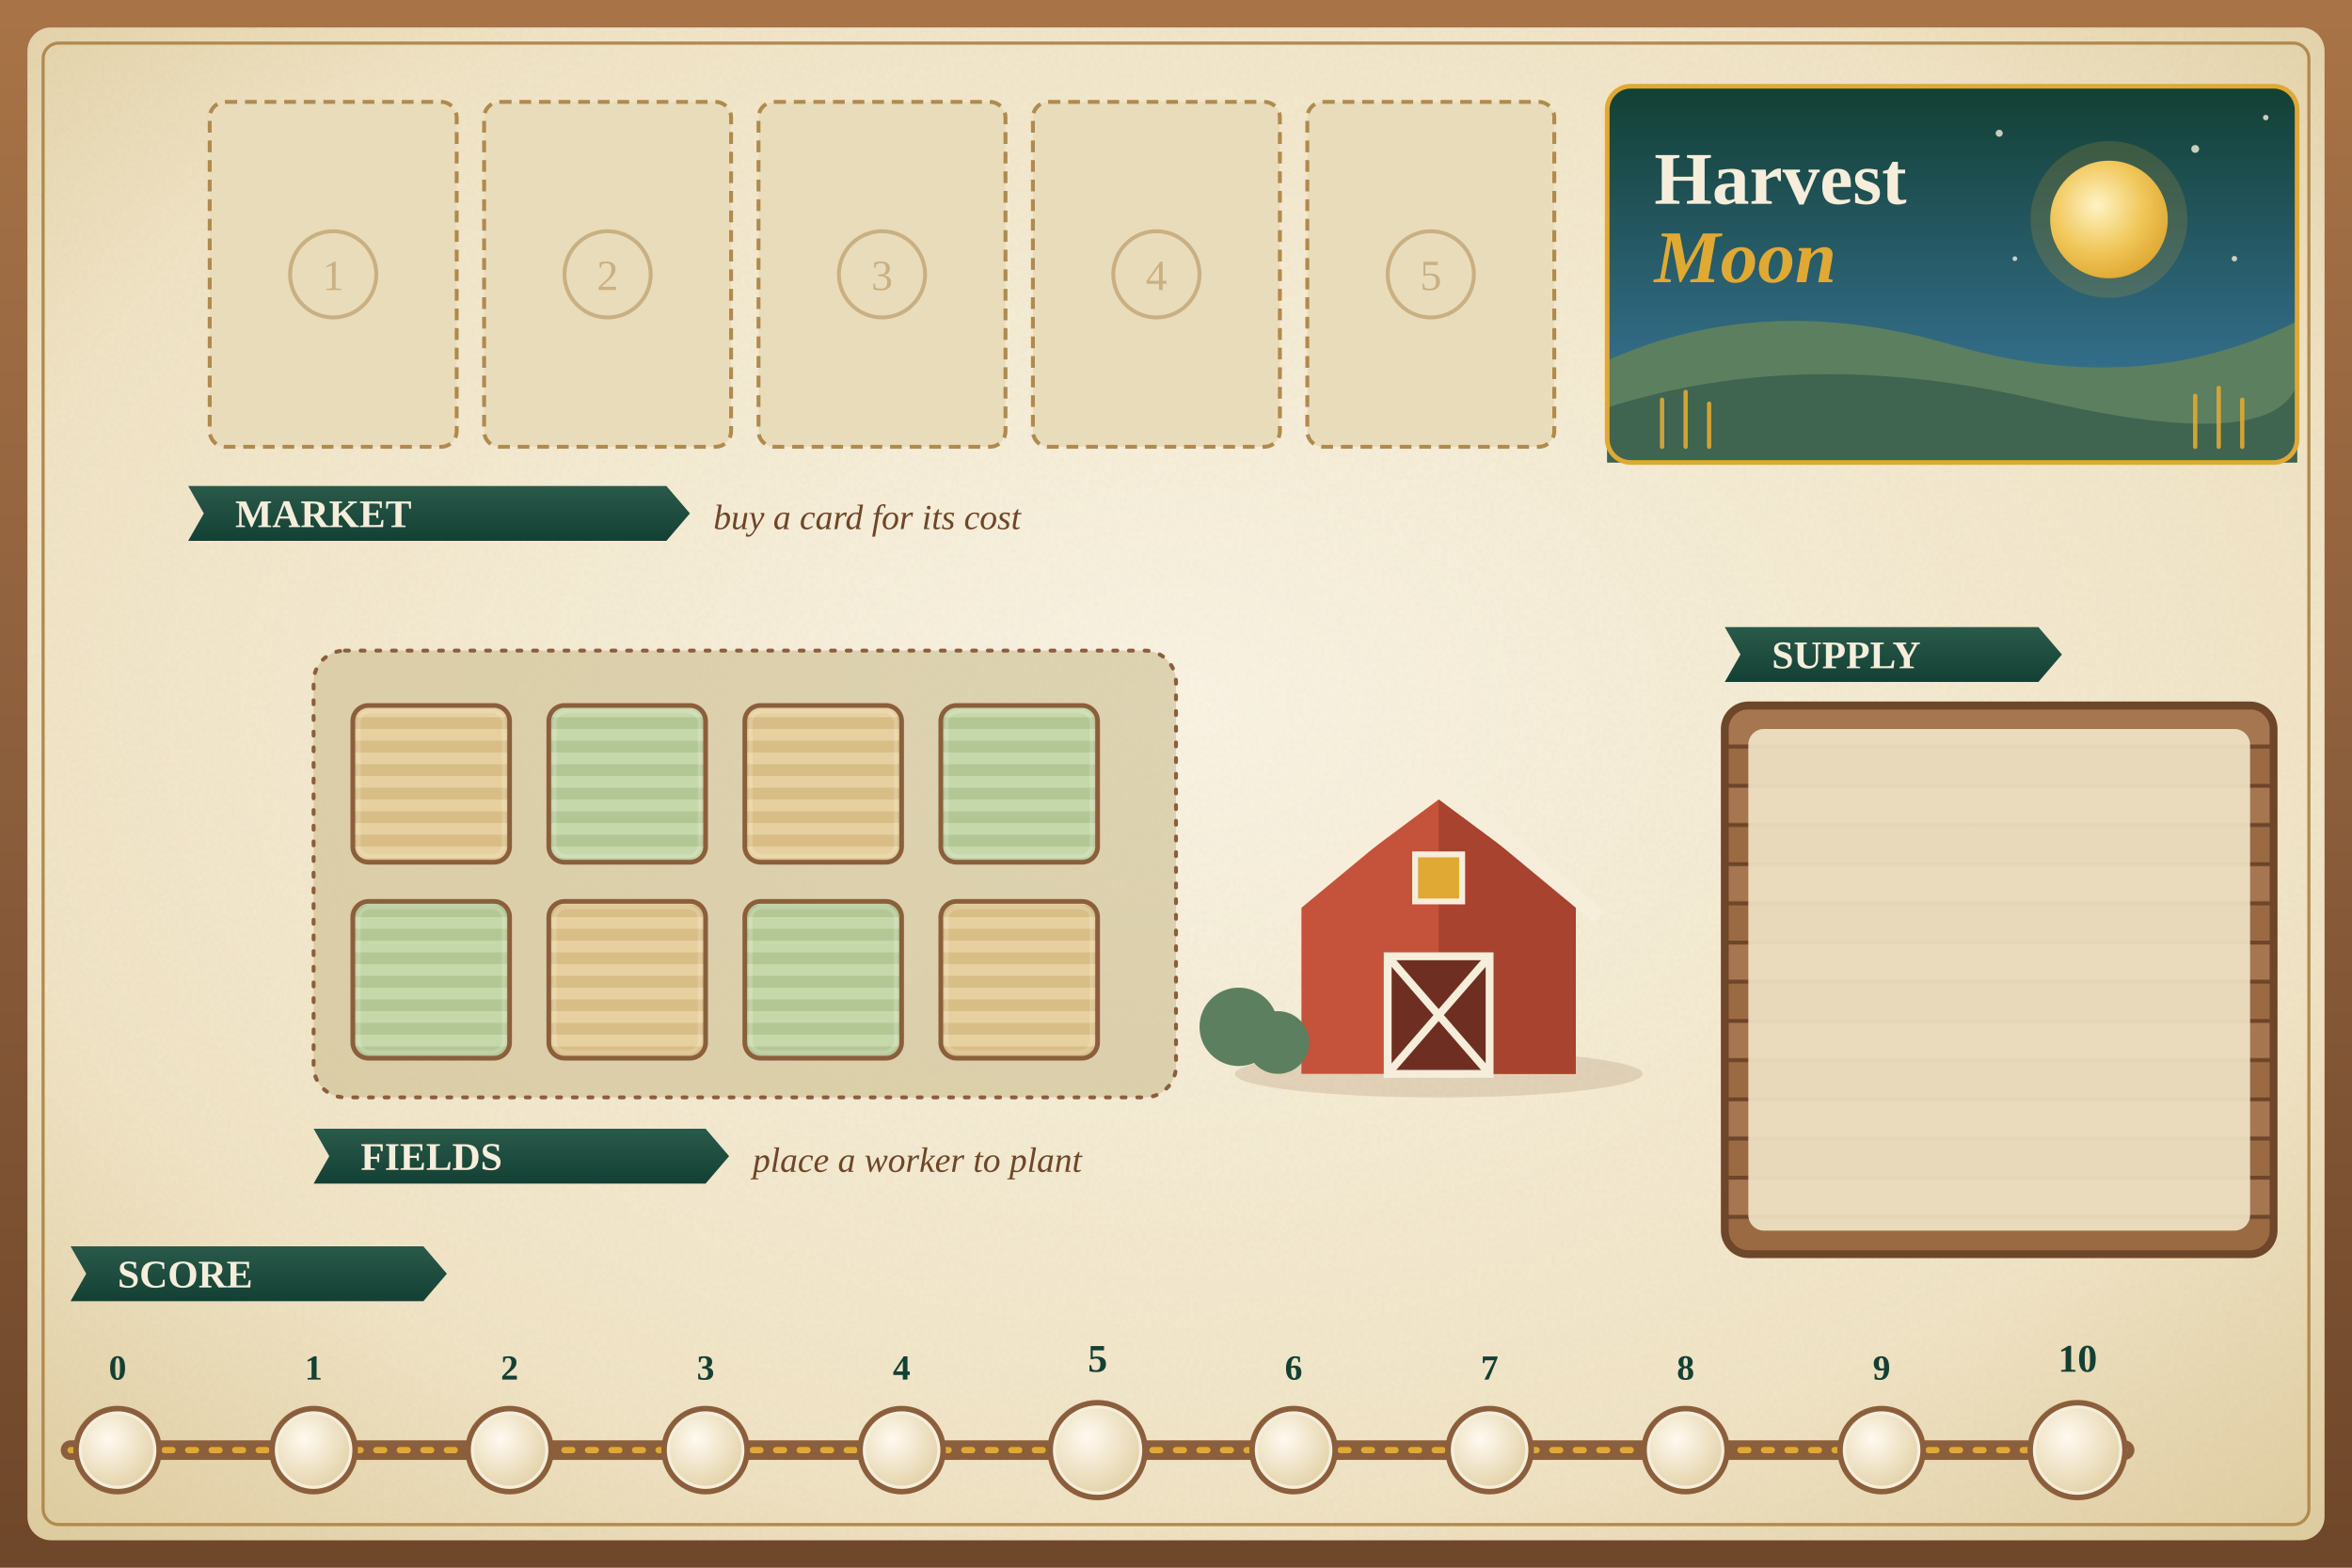
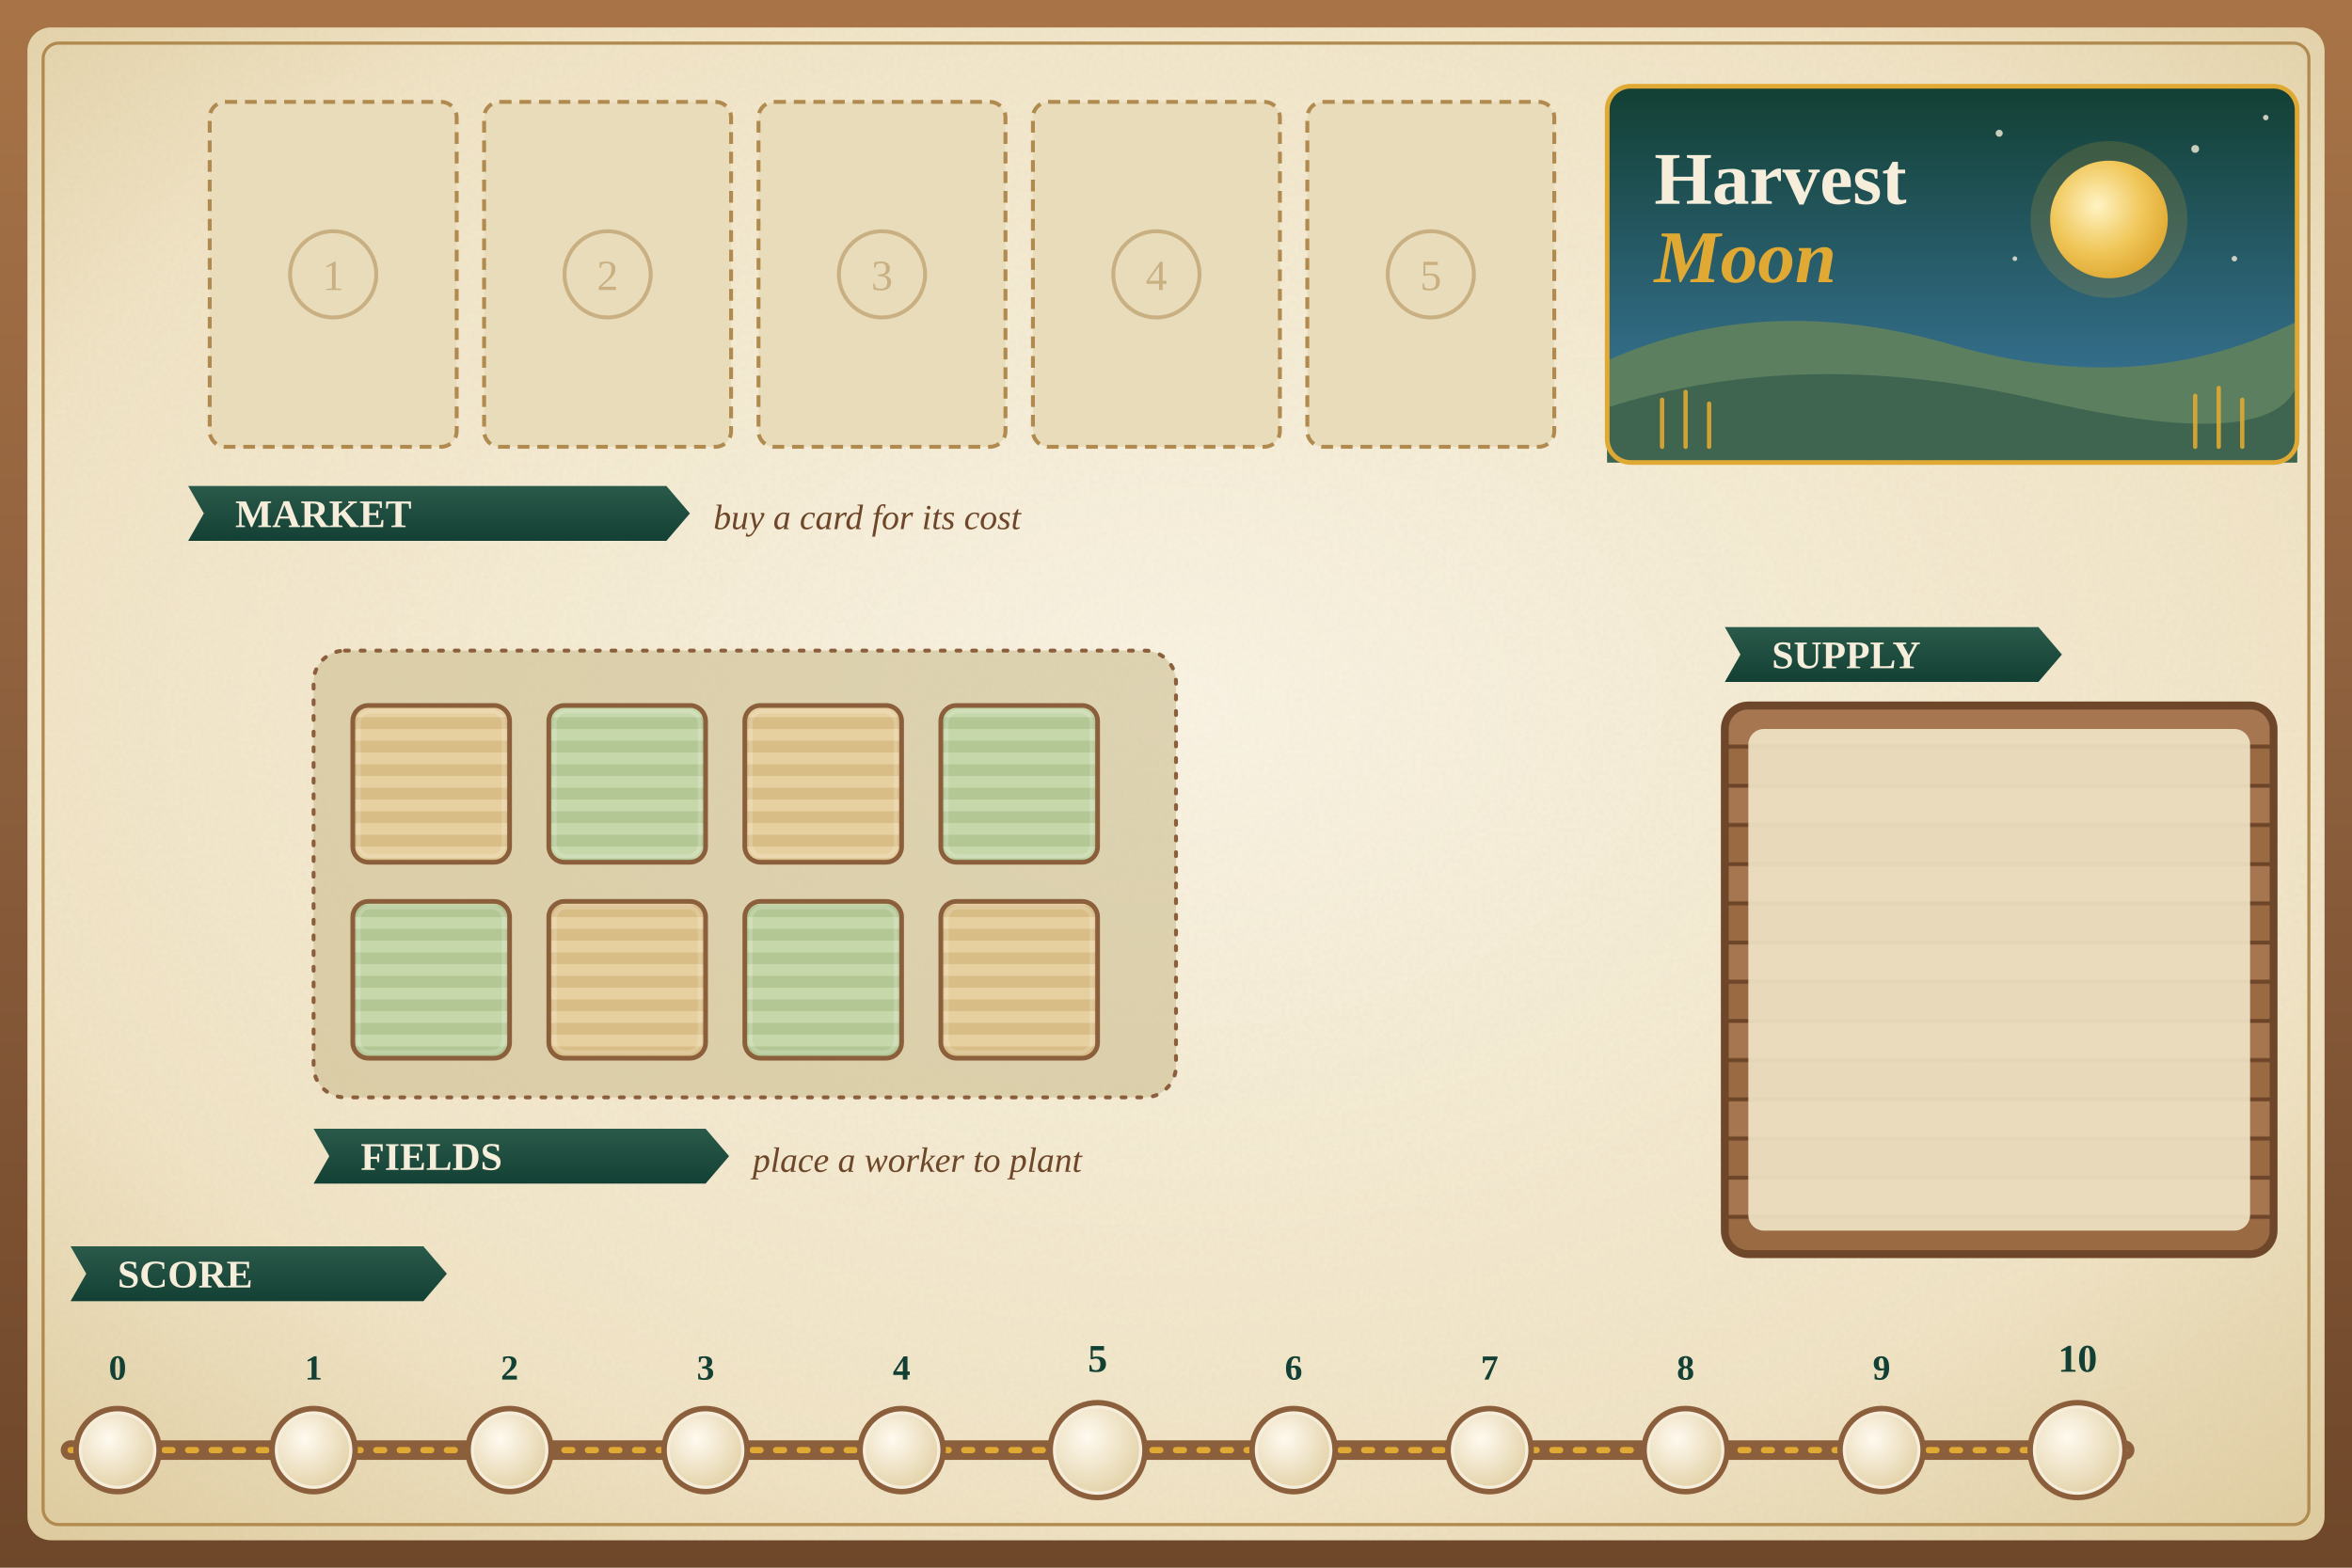
<svg xmlns="http://www.w3.org/2000/svg" viewBox="0 0 600 400" width="600mm" height="400mm">
  <defs>
    <radialGradient id="paper" cx="50%" cy="45%" r="75%">
      <stop offset="0" stop-color="#fbf5e6" />
      <stop offset=".7" stop-color="#f1e5c7" />
      <stop offset="1" stop-color="#dfcc9f" />
    </radialGradient>
    <filter id="grain" x="0" y="0" width="100%" height="100%">
      <feTurbulence type="fractalNoise" baseFrequency=".9" numOctaves="2" seed="4" />
      <feColorMatrix values="0 0 0 0 .45  0 0 0 0 .33  0 0 0 0 .18  0 0 0 .09 0" />
      <feComposite in2="SourceGraphic" operator="in" />
    </filter>
    <linearGradient id="wood" x1="0" y1="0" x2="0" y2="1">
      <stop offset="0" stop-color="#a87447" />
      <stop offset=".5" stop-color="#8b5e3c" />
      <stop offset="1" stop-color="#6e4629" />
    </linearGradient>
    <linearGradient id="sky" x1="0" y1="0" x2="0" y2="1">
      <stop offset="0" stop-color="#134034" />
      <stop offset="1" stop-color="#3e7ca6" />
    </linearGradient>
    <radialGradient id="moon" cx="40%" cy="38%" r="65%">
      <stop offset="0" stop-color="#fff3c4" />
      <stop offset=".6" stop-color="#f0c75a" />
      <stop offset="1" stop-color="#e0a933" />
    </radialGradient>
    <radialGradient id="space" cx="38%" cy="35%" r="70%">
      <stop offset="0" stop-color="#fffaf0" />
      <stop offset="1" stop-color="#e3d2a8" />
    </radialGradient>
    <pattern id="furrowA" width="40" height="6" patternUnits="userSpaceOnUse">
      <rect width="40" height="6" fill="#d8bd86" />
      <rect y="0" width="40" height="3" fill="#e6d09f" />
    </pattern>
    <pattern id="furrowB" width="40" height="6" patternUnits="userSpaceOnUse">
      <rect width="40" height="6" fill="#b3c794" />
      <rect y="0" width="40" height="3" fill="#c6d7aa" />
    </pattern>
    <pattern id="planks" width="140" height="20" patternUnits="userSpaceOnUse">
      <rect width="140" height="20" fill="#9a6a43" />
      <rect y="0" width="140" height="10" fill="#a67650" />
      <path d="M0 .5H140M0 10.5H140" stroke="#6e4629" stroke-width="1" />
    </pattern>
    <linearGradient id="ribbon" x1="0" y1="0" x2="0" y2="1">
      <stop offset="0" stop-color="#2a5a4a" />
      <stop offset="1" stop-color="#134034" />
    </linearGradient>
  </defs>
  <rect width="600" height="400" fill="url(#wood)" />
  <rect x="7" y="7" width="586" height="386" rx="6" fill="url(#paper)" />
  <rect x="7" y="7" width="586" height="386" rx="6" fill="#fff" filter="url(#grain)" />
  <rect x="11" y="11" width="578" height="378" rx="4" fill="none" stroke="#b08a4e" stroke-width=".8" />
  <g transform="translate(410 22)">
    <rect width="176" height="96" rx="6" fill="url(#sky)" />
    <g fill="#f6eedb" opacity=".8">
      <circle cx="100" cy="12" r=".9" />
      <circle cx="168" cy="8" r=".7" />
      <circle cx="150" cy="16" r="1" />
      <circle cx="104" cy="44" r=".6" />
      <circle cx="160" cy="44" r=".7" />
    </g>
    <circle cx="128" cy="34" r="20" fill="#e0a933" opacity=".18" />
    <circle cx="128" cy="34" r="15" fill="url(#moon)" />
    <path d="M0 70 Q40 52 88 66 T176 60 V96 H0Z" fill="#5b7f5f" />
    <path d="M0 82 Q50 66 110 80 T176 76 V96 H0Z" fill="#3f6450" />
    <g stroke="#e0a933" stroke-width="1.1" stroke-linecap="round" opacity=".9">
      <path d="M14 92V80M20 92V78M26 92V81M150 92V79M156 92V77M162 92V80" />
    </g>
    <rect width="176" height="96" rx="6" fill="none" stroke="#e0a933" stroke-width="1.2" />
    <text x="12" y="30" font-family="Georgia, 'Times New Roman', serif" font-size="19" font-weight="bold" fill="#f6eedb">Harvest</text>
    <text x="12" y="50" font-family="Georgia, 'Times New Roman', serif" font-size="19" font-weight="bold" font-style="italic" fill="#e0a933">Moon</text>
  </g>
  <rect x="53.5" y="26" width="63" height="88" rx="4" fill="#e9dcbb" stroke="#b08a4e" stroke-width="1" stroke-dasharray="3 2" />
  <circle cx="85.0" cy="70" r="11" fill="none" stroke="#c9b083" stroke-width="1" />
  <text x="85.0" y="74" font-family="Georgia, 'Times New Roman', serif" font-size="11" text-anchor="middle" fill="#c9b083">1</text>
  <rect x="123.5" y="26" width="63" height="88" rx="4" fill="#e9dcbb" stroke="#b08a4e" stroke-width="1" stroke-dasharray="3 2" />
  <circle cx="155.0" cy="70" r="11" fill="none" stroke="#c9b083" stroke-width="1" />
  <text x="155.0" y="74" font-family="Georgia, 'Times New Roman', serif" font-size="11" text-anchor="middle" fill="#c9b083">2</text>
  <rect x="193.5" y="26" width="63" height="88" rx="4" fill="#e9dcbb" stroke="#b08a4e" stroke-width="1" stroke-dasharray="3 2" />
  <circle cx="225.0" cy="70" r="11" fill="none" stroke="#c9b083" stroke-width="1" />
  <text x="225.0" y="74" font-family="Georgia, 'Times New Roman', serif" font-size="11" text-anchor="middle" fill="#c9b083">3</text>
  <rect x="263.5" y="26" width="63" height="88" rx="4" fill="#e9dcbb" stroke="#b08a4e" stroke-width="1" stroke-dasharray="3 2" />
  <circle cx="295.0" cy="70" r="11" fill="none" stroke="#c9b083" stroke-width="1" />
  <text x="295.0" y="74" font-family="Georgia, 'Times New Roman', serif" font-size="11" text-anchor="middle" fill="#c9b083">4</text>
  <rect x="333.5" y="26" width="63" height="88" rx="4" fill="#e9dcbb" stroke="#b08a4e" stroke-width="1" stroke-dasharray="3 2" />
  <circle cx="365.0" cy="70" r="11" fill="none" stroke="#c9b083" stroke-width="1" />
  <text x="365.0" y="74" font-family="Georgia, 'Times New Roman', serif" font-size="11" text-anchor="middle" fill="#c9b083">5</text>
  <g font-family="Georgia, 'Times New Roman', serif" fill="#134034">
    <path d="M48 124H170L176 131L170 138H48L52 131Z" fill="url(#ribbon)" />
    <text x="60" y="134.5" font-size="10" font-weight="bold" fill="#f6eedb">MARKET</text>
    <text x="182" y="135" font-size="9" font-style="italic" fill="#6e4629">buy a card for its cost</text>
  </g>
  <rect x="80" y="166" width="220" height="114" rx="8" fill="#c9b98a" opacity=".55" />
  <rect x="80" y="166" width="220" height="114" rx="8" fill="none" stroke="#8b5e3c" stroke-width="1" stroke-dasharray="1 3" stroke-linecap="round" />
  <rect x="90" y="180" width="40" height="40" rx="4" fill="url(#furrowA)" stroke="#8b5e3c" stroke-width="1.2" />
  <rect x="91.5" y="181.5" width="37" height="37" rx="3" fill="none" stroke="#ffffff" stroke-opacity=".18" />
  <rect x="140" y="180" width="40" height="40" rx="4" fill="url(#furrowB)" stroke="#8b5e3c" stroke-width="1.2" />
  <rect x="141.5" y="181.5" width="37" height="37" rx="3" fill="none" stroke="#ffffff" stroke-opacity=".18" />
  <rect x="190" y="180" width="40" height="40" rx="4" fill="url(#furrowA)" stroke="#8b5e3c" stroke-width="1.2" />
  <rect x="191.5" y="181.5" width="37" height="37" rx="3" fill="none" stroke="#ffffff" stroke-opacity=".18" />
  <rect x="240" y="180" width="40" height="40" rx="4" fill="url(#furrowB)" stroke="#8b5e3c" stroke-width="1.2" />
  <rect x="241.5" y="181.5" width="37" height="37" rx="3" fill="none" stroke="#ffffff" stroke-opacity=".18" />
  <rect x="90" y="230" width="40" height="40" rx="4" fill="url(#furrowB)" stroke="#8b5e3c" stroke-width="1.2" />
  <rect x="91.5" y="231.5" width="37" height="37" rx="3" fill="none" stroke="#ffffff" stroke-opacity=".18" />
  <rect x="140" y="230" width="40" height="40" rx="4" fill="url(#furrowA)" stroke="#8b5e3c" stroke-width="1.2" />
  <rect x="141.5" y="231.5" width="37" height="37" rx="3" fill="none" stroke="#ffffff" stroke-opacity=".18" />
  <rect x="190" y="230" width="40" height="40" rx="4" fill="url(#furrowB)" stroke="#8b5e3c" stroke-width="1.2" />
  <rect x="191.5" y="231.5" width="37" height="37" rx="3" fill="none" stroke="#ffffff" stroke-opacity=".18" />
  <rect x="240" y="230" width="40" height="40" rx="4" fill="url(#furrowA)" stroke="#8b5e3c" stroke-width="1.2" />
  <rect x="241.5" y="231.5" width="37" height="37" rx="3" fill="none" stroke="#ffffff" stroke-opacity=".18" />
  <g font-family="Georgia, 'Times New Roman', serif">
    <path d="M80 288H180L186 295L180 302H80L84 295Z" fill="url(#ribbon)" />
    <text x="92" y="298.5" font-size="10" font-weight="bold" fill="#f6eedb">FIELDS</text>
    <text x="192" y="299" font-size="9" font-style="italic" fill="#6e4629">place a worker to plant</text>
  </g>
-   <g transform="translate(322 196)">
-     <ellipse cx="45" cy="78" rx="52" ry="6" fill="#8b5e3c" opacity=".18" />
-     <path d="M10 34L45 8L80 34V78H10Z" fill="#c5523a" />
-     <path d="M45 8L80 34V78H45Z" fill="#a8432f" />
-     <path d="M4 38L45 4L86 38" fill="none" stroke="#f6eedb" stroke-width="4" stroke-linejoin="round" />
-     <rect x="32" y="48" width="26" height="30" fill="#6e2f22" />
-     <path d="M32 48L58 78M58 48L32 78" stroke="#f6eedb" stroke-width="2" />
-     <rect x="32" y="48" width="26" height="30" fill="none" stroke="#f6eedb" stroke-width="2" />
-     <rect x="39" y="22" width="12" height="12" fill="#e0a933" stroke="#f6eedb" stroke-width="1.5" />
-     <g fill="#5b7f5f">
-       <circle cx="-6" cy="66" r="10" />
-       <circle cx="4" cy="70" r="8" />
-     </g>
-   </g>
  <rect x="440" y="180" width="140" height="140" rx="6" fill="url(#planks)" />
  <rect x="446" y="186" width="128" height="128" rx="4" fill="#f1e5c7" opacity=".9" />
  <rect x="440" y="180" width="140" height="140" rx="6" fill="none" stroke="#6e4629" stroke-width="2" />
  <g font-family="Georgia, 'Times New Roman', serif">
    <path d="M440 160H520L526 167L520 174H440L444 167Z" fill="url(#ribbon)" />
    <text x="452" y="170.5" font-size="10" font-weight="bold" fill="#f6eedb">SUPPLY</text>
  </g>
  <path d="M18 370H542" stroke="#8b5e3c" stroke-width="5" stroke-linecap="round" />
  <path d="M18 370H542" stroke="#e0a933" stroke-width="1.6" stroke-dasharray="2 4" stroke-linecap="round" />
  <circle cx="30" cy="370" r="11.3" fill="#8b5e3c" />
  <circle cx="30" cy="370" r="9.5" fill="url(#space)" stroke="#f6eedb" stroke-width=".8" />
  <text x="30" y="352" font-family="Georgia, 'Times New Roman', serif" font-size="9" font-weight="bold" text-anchor="middle" fill="#134034">0</text>
  <circle cx="80" cy="370" r="11.3" fill="#8b5e3c" />
  <circle cx="80" cy="370" r="9.5" fill="url(#space)" stroke="#f6eedb" stroke-width=".8" />
  <text x="80" y="352" font-family="Georgia, 'Times New Roman', serif" font-size="9" font-weight="bold" text-anchor="middle" fill="#134034">1</text>
  <circle cx="130" cy="370" r="11.3" fill="#8b5e3c" />
  <circle cx="130" cy="370" r="9.5" fill="url(#space)" stroke="#f6eedb" stroke-width=".8" />
  <text x="130" y="352" font-family="Georgia, 'Times New Roman', serif" font-size="9" font-weight="bold" text-anchor="middle" fill="#134034">2</text>
  <circle cx="180" cy="370" r="11.3" fill="#8b5e3c" />
  <circle cx="180" cy="370" r="9.5" fill="url(#space)" stroke="#f6eedb" stroke-width=".8" />
  <text x="180" y="352" font-family="Georgia, 'Times New Roman', serif" font-size="9" font-weight="bold" text-anchor="middle" fill="#134034">3</text>
  <circle cx="230" cy="370" r="11.3" fill="#8b5e3c" />
  <circle cx="230" cy="370" r="9.5" fill="url(#space)" stroke="#f6eedb" stroke-width=".8" />
  <text x="230" y="352" font-family="Georgia, 'Times New Roman', serif" font-size="9" font-weight="bold" text-anchor="middle" fill="#134034">4</text>
  <circle cx="280" cy="370" r="12.8" fill="#8b5e3c" />
  <circle cx="280" cy="370" r="11" fill="url(#space)" stroke="#f6eedb" stroke-width=".8" />
  <text x="280" y="350" font-family="Georgia, 'Times New Roman', serif" font-size="10" font-weight="bold" text-anchor="middle" fill="#134034">5</text>
  <circle cx="330" cy="370" r="11.3" fill="#8b5e3c" />
  <circle cx="330" cy="370" r="9.5" fill="url(#space)" stroke="#f6eedb" stroke-width=".8" />
  <text x="330" y="352" font-family="Georgia, 'Times New Roman', serif" font-size="9" font-weight="bold" text-anchor="middle" fill="#134034">6</text>
  <circle cx="380" cy="370" r="11.3" fill="#8b5e3c" />
  <circle cx="380" cy="370" r="9.5" fill="url(#space)" stroke="#f6eedb" stroke-width=".8" />
  <text x="380" y="352" font-family="Georgia, 'Times New Roman', serif" font-size="9" font-weight="bold" text-anchor="middle" fill="#134034">7</text>
  <circle cx="430" cy="370" r="11.3" fill="#8b5e3c" />
  <circle cx="430" cy="370" r="9.5" fill="url(#space)" stroke="#f6eedb" stroke-width=".8" />
  <text x="430" y="352" font-family="Georgia, 'Times New Roman', serif" font-size="9" font-weight="bold" text-anchor="middle" fill="#134034">8</text>
  <circle cx="480" cy="370" r="11.3" fill="#8b5e3c" />
  <circle cx="480" cy="370" r="9.5" fill="url(#space)" stroke="#f6eedb" stroke-width=".8" />
  <text x="480" y="352" font-family="Georgia, 'Times New Roman', serif" font-size="9" font-weight="bold" text-anchor="middle" fill="#134034">9</text>
  <circle cx="530" cy="370" r="12.8" fill="#8b5e3c" />
  <circle cx="530" cy="370" r="11" fill="url(#space)" stroke="#f6eedb" stroke-width=".8" />
  <text x="530" y="350" font-family="Georgia, 'Times New Roman', serif" font-size="10" font-weight="bold" text-anchor="middle" fill="#134034">10</text>
  <g font-family="Georgia, 'Times New Roman', serif">
    <path d="M18 318H108L114 325L108 332H18L22 325Z" fill="url(#ribbon)" />
    <text x="30" y="328.5" font-size="10" font-weight="bold" fill="#f6eedb">SCORE</text>
  </g>
</svg>
